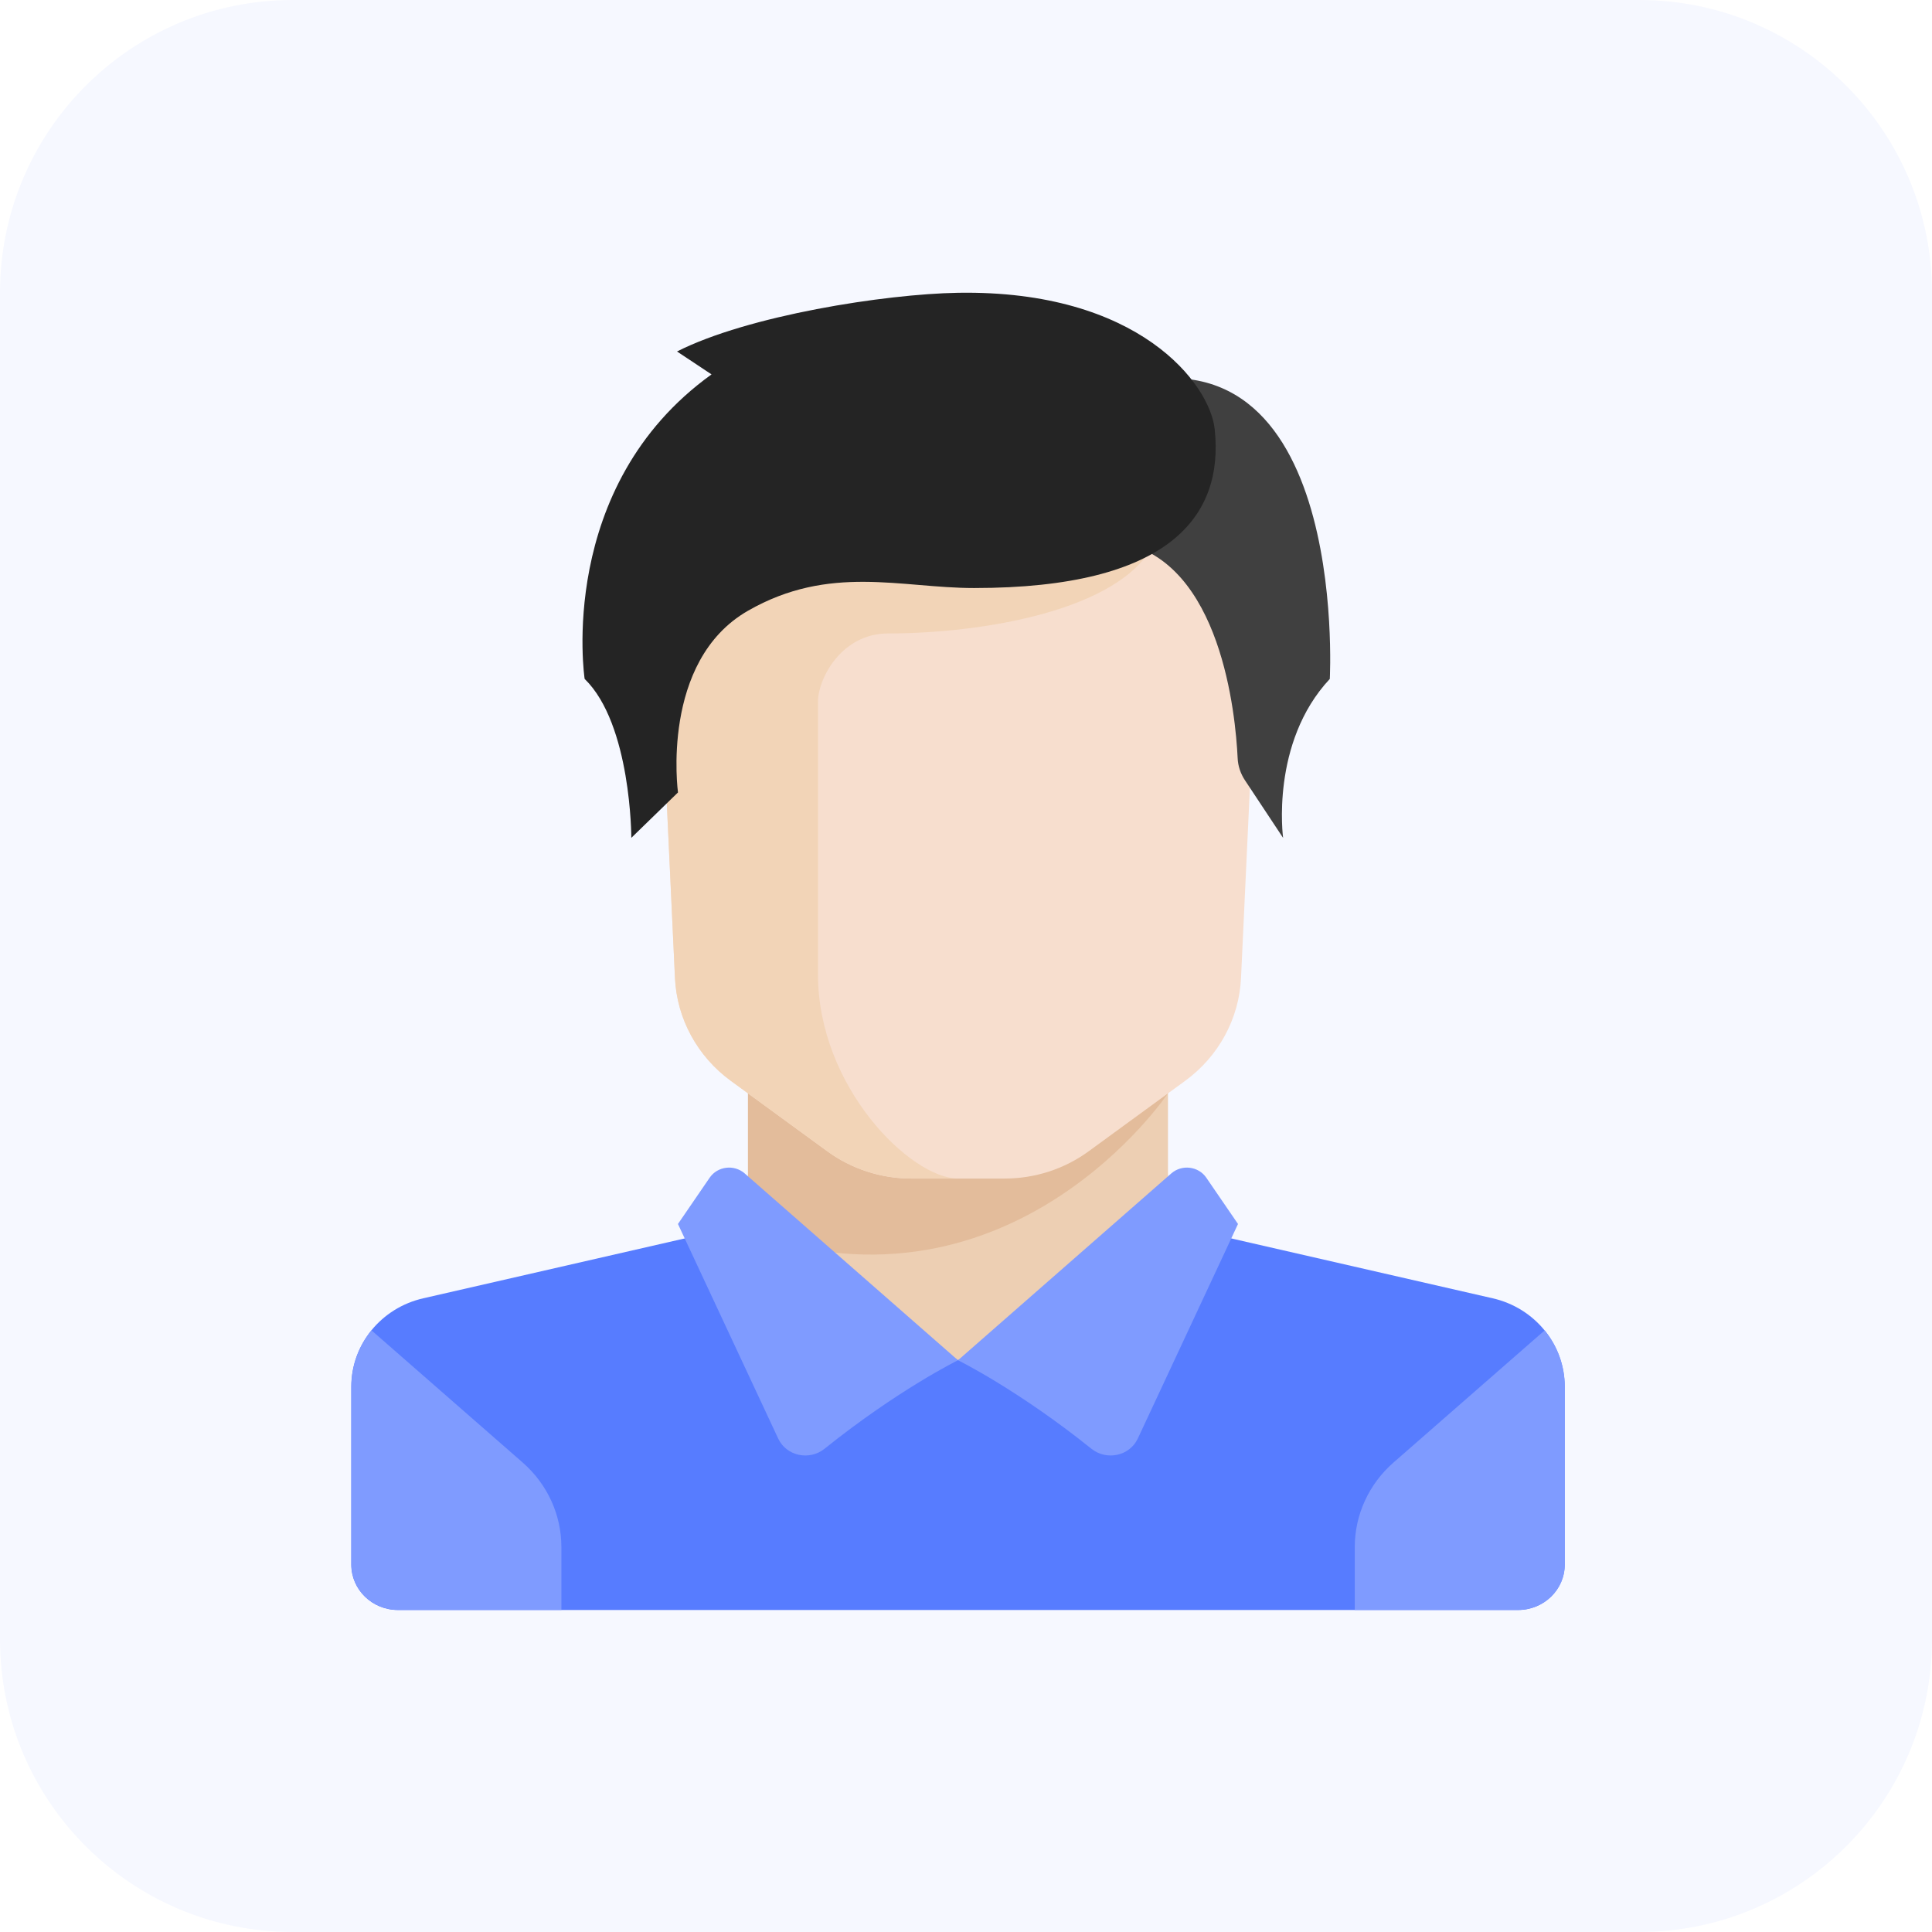
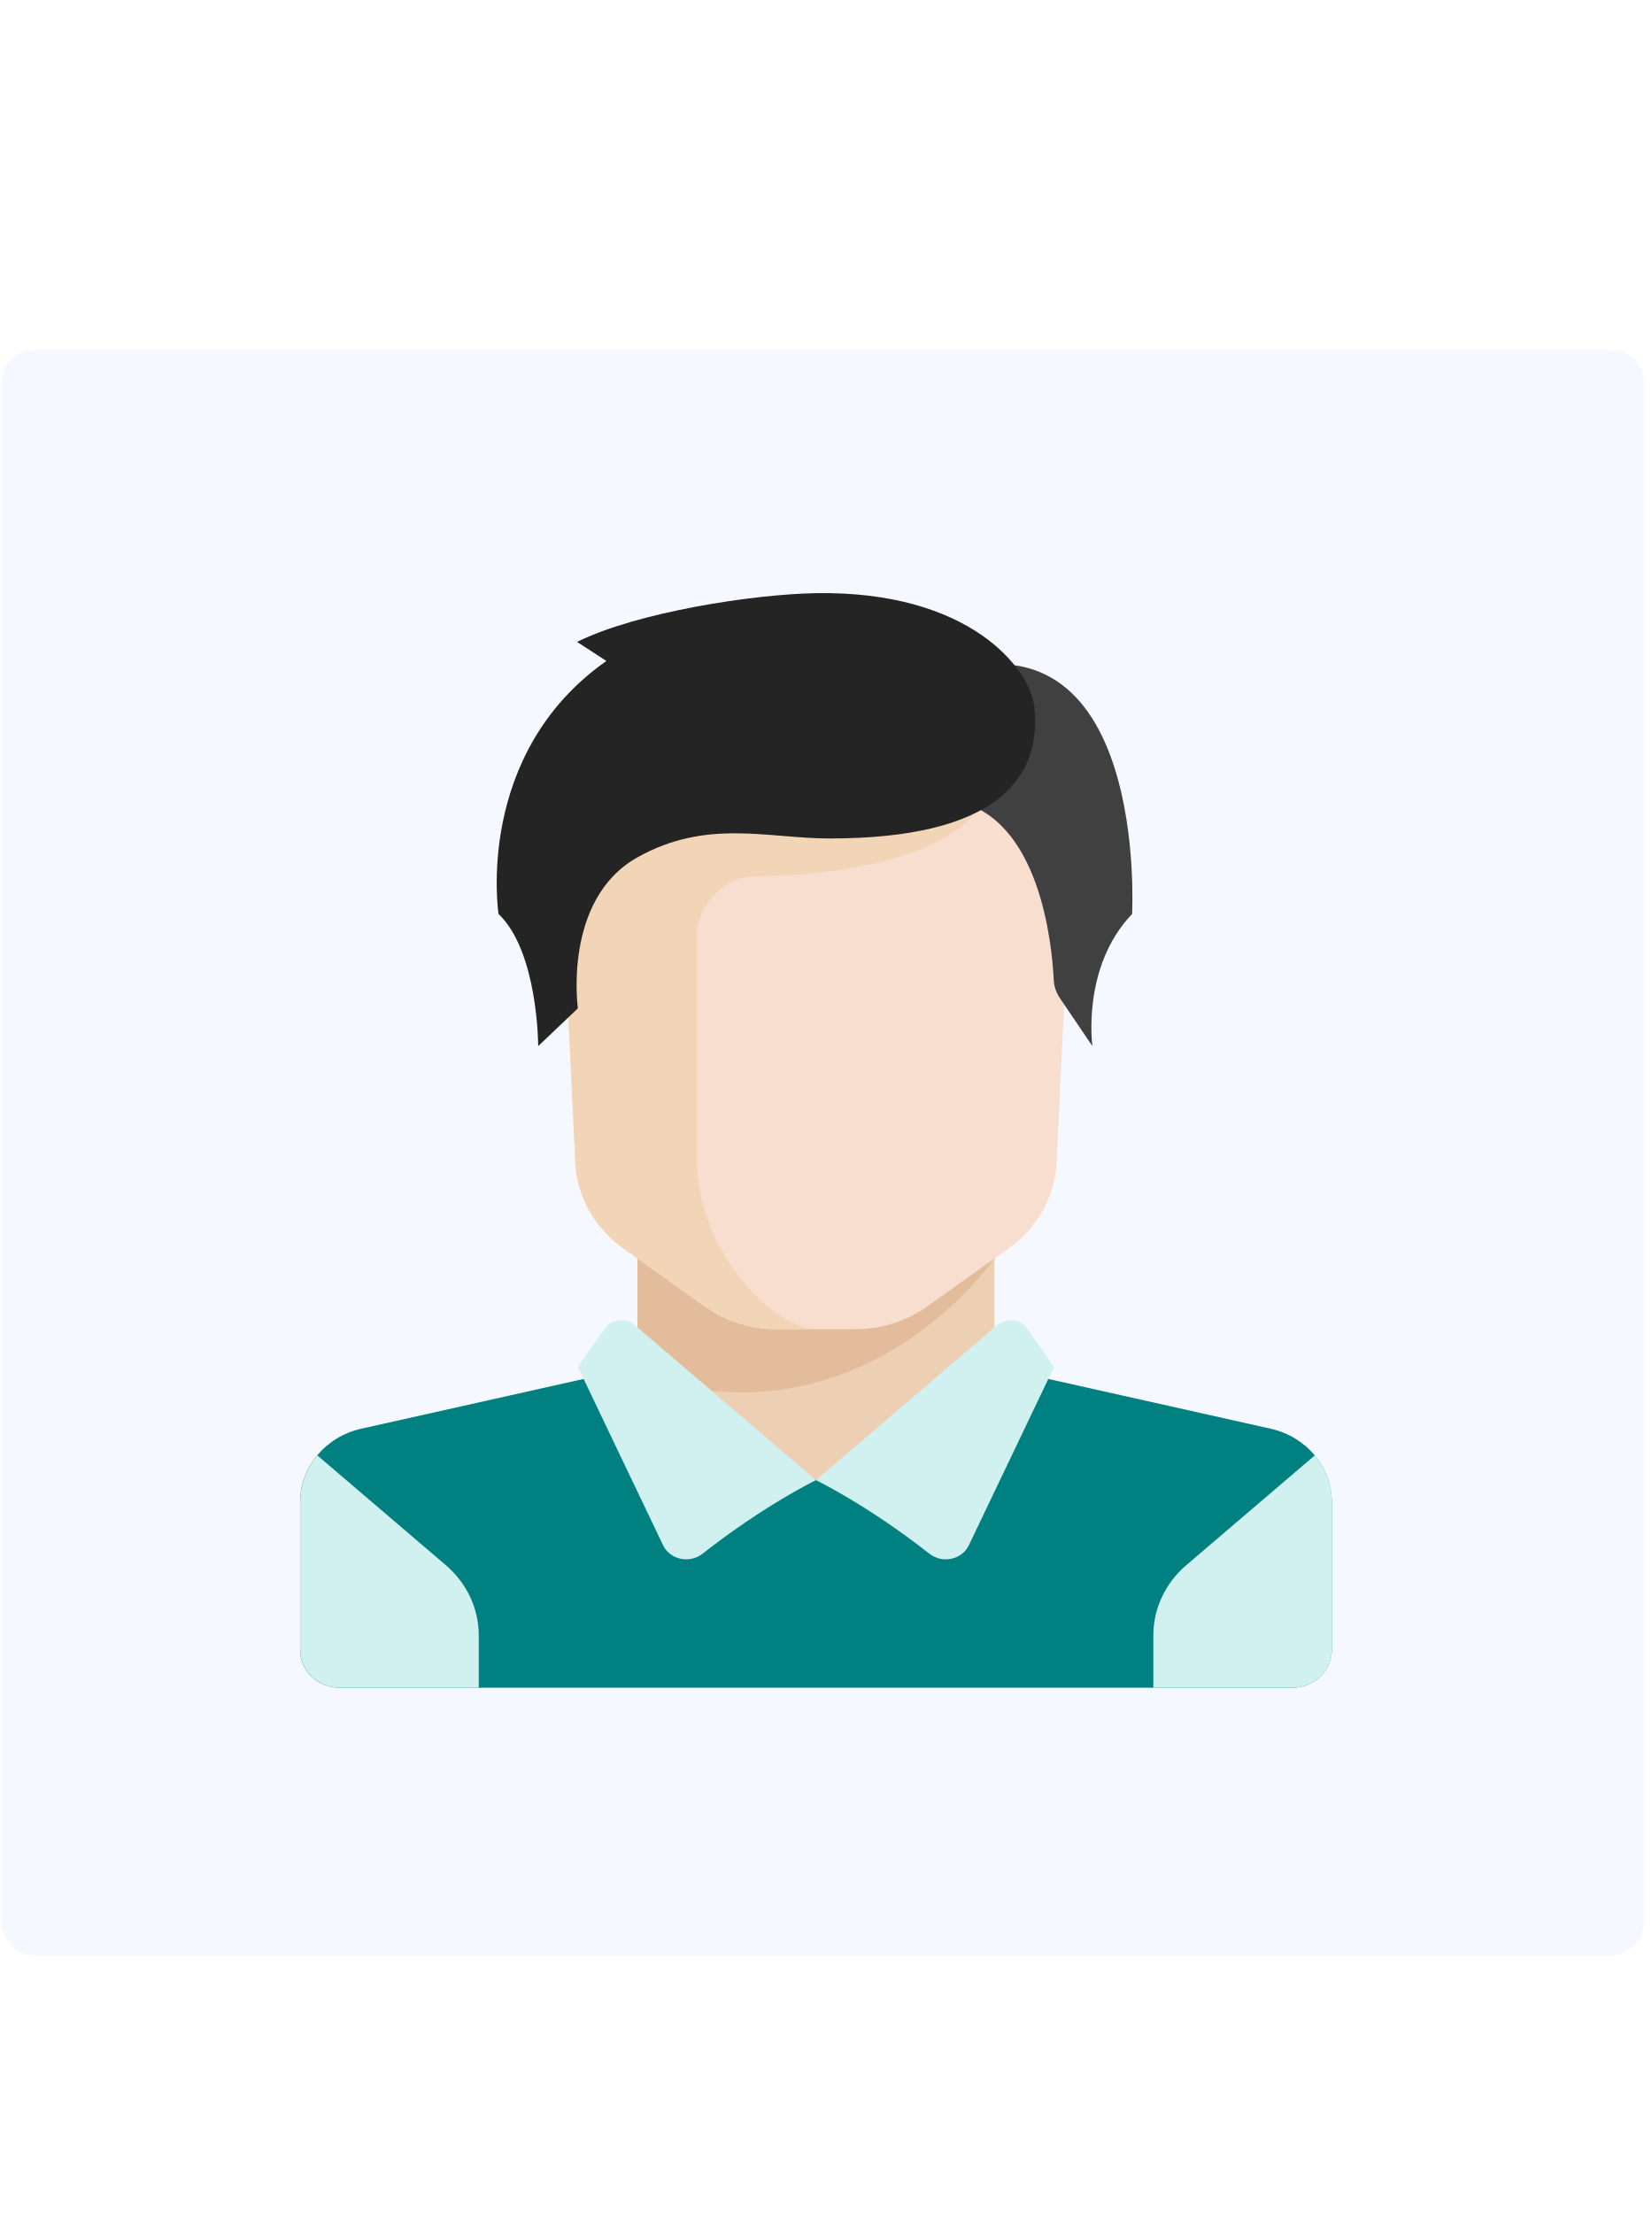
- <svg xmlns="http://www.w3.org/2000/svg" width="66" height="66" viewBox="0 0 66 66" fill="none">
-   <rect width="66" height="66" rx="10" fill="#F6F8FF" />
-   <path d="M39.9 41.812V36.381H25.551V41.812L32.725 48.018L39.9 41.812Z" fill="#E6AF78" fill-opacity="0.56" />
-   <path d="M50.994 44.352L41.13 42.093C40.981 42.059 40.844 42.001 40.716 41.93L32.726 46.466L25.048 41.711C24.85 41.893 24.603 42.028 24.323 42.093L14.458 44.352C13.018 44.681 12 45.932 12 47.372V53.449C12 54.306 12.714 55 13.594 55H51.858C52.739 55 53.452 54.306 53.452 53.449V47.372C53.453 45.932 52.434 44.681 50.994 44.352Z" fill="#577CFF" />
-   <path d="M25.551 36.381V42.111C34.589 45.28 39.9 37.349 39.9 37.349V36.381H25.551V36.381Z" fill="#D29B6E" fill-opacity="0.34" />
-   <path d="M22.363 18.537L23.058 33.411C23.123 34.8 23.823 36.089 24.966 36.923L28.262 39.329C29.09 39.934 30.097 40.261 31.132 40.261H34.321C35.356 40.261 36.363 39.934 37.191 39.329L40.487 36.923C41.63 36.089 42.33 34.8 42.395 33.411L43.089 18.537H22.363Z" fill="#F7DECE" />
-   <path d="M30.335 21.64C33.524 21.64 38.306 20.865 39.441 18.537H22.363L23.058 33.411C23.123 34.8 23.823 36.089 24.966 36.923L28.262 39.329C29.09 39.934 30.097 40.261 31.132 40.261H32.726C31.132 40.261 27.943 37.157 27.943 33.278C27.943 31.381 27.943 26.296 27.943 23.968C27.943 23.192 28.741 21.64 30.335 21.64Z" fill="#F2D4B7" />
-   <path d="M17.856 49.963L12.691 45.447C12.258 45.981 12.004 46.652 12.004 47.37V53.447C12.004 54.304 12.718 54.998 13.598 54.998H19.178V52.849C19.178 51.748 18.698 50.699 17.856 49.963Z" fill="#7F9BFF" />
-   <path d="M47.603 49.963L52.769 45.447C53.202 45.981 53.456 46.652 53.456 47.37V53.447C53.456 54.304 52.742 54.998 51.861 54.998H46.281V52.849C46.281 51.748 46.762 50.699 47.603 49.963Z" fill="#7F9BFF" />
-   <path d="M25.44 40.086L32.726 46.468C32.726 46.468 30.685 47.471 28.167 49.492C27.648 49.908 26.862 49.739 26.584 49.143L23.16 41.813L24.243 40.232C24.513 39.839 25.078 39.77 25.44 40.086Z" fill="#7F9BFF" />
-   <path d="M40.013 40.086L32.727 46.468C32.727 46.468 34.767 47.471 37.285 49.492C37.805 49.908 38.59 49.739 38.869 49.143L42.292 41.813L41.209 40.232C40.94 39.839 40.374 39.77 40.013 40.086Z" fill="#7F9BFF" />
-   <path d="M37.559 13.398L38.306 18.538C41.717 19.202 42.209 24.412 42.28 25.901C42.292 26.171 42.381 26.431 42.532 26.659L43.833 28.624C43.833 28.624 43.388 25.375 45.428 23.193C45.428 23.193 46.128 10.295 37.559 13.398Z" fill="#404040" />
-   <path d="M23.128 12.007L24.307 12.79C18.976 16.621 19.972 23.192 19.972 23.192C21.567 24.743 21.567 28.622 21.567 28.622L23.161 27.071C23.161 27.071 22.546 22.588 25.552 20.864C28.342 19.264 30.784 20.088 33.275 20.088C39.951 20.088 41.819 17.64 41.495 14.657C41.328 13.114 38.904 9.9 32.727 10.002C30.234 10.044 25.552 10.778 23.128 12.007Z" fill="#242424" />
+ <svg xmlns="http://www.w3.org/2000/svg" xmlns:ns1="https://boxy-svg.com" id="svg2" viewBox="0 0 500 670" width="500px" height="670px">
+   <defs>
+     <ns1:export>
+       <ns1:file format="svg" />
+       <ns1:file format="svg" href="#object-0" path="Untitled 2.svg" />
+       <ns1:file format="svg" href="#object-1" path="Untitled 3.svg" />
+       <ns1:file format="svg" href="#object-2" path="Untitled 4.svg" />
+       <ns1:file format="svg" href="#object-3" path="Untitled 5.svg" />
+       <ns1:file format="svg" href="#object-4" path="Untitled 6.svg" />
+       <ns1:file format="svg" href="#object-5" path="Untitled 7.svg" />
+       <ns1:file format="svg" href="#object-6" path="Untitled 8.svg" />
+       <ns1:file format="svg" href="#object-7" path="Untitled 9.svg" />
+       <ns1:file format="svg" href="#object-8" path="Untitled 10.svg" />
+       <ns1:file format="svg" href="#object-9" path="Untitled 11.svg" />
+       <ns1:file format="svg" href="#object-10" path="Untitled 12.svg" />
+       <ns1:file format="svg" href="#object-11" path="Untitled 13.svg" />
+     </ns1:export>
+   </defs>
+   <rect width="497.263" height="486.068" rx="10" fill="#F6F8FF" x="0.433" y="105.913" style="stroke-width: 1;" id="object-0" />
+   <path d="M 301.05 413.845 L 301.05 373.847 L 192.941 373.847 L 192.941 413.845 L 247 459.55 L 301.05 413.845 Z" fill="#E6AF78" fill-opacity="0.56" style="stroke-width: 1;" id="object-1" />
+   <path d="M 384.644 432.55 L 310.318 415.913 C 309.195 415.663 308.163 415.236 307.199 414.713 L 247.007 448.119 L 189.159 413.1 C 187.66 414.44 185.799 415.443 183.69 415.913 L 109.371 432.55 C 98.514 434.981 90.845 444.187 90.845 454.799 L 90.845 499.547 C 90.845 505.858 96.224 510.976 102.861 510.976 L 391.145 510.976 C 397.783 510.976 403.163 505.858 403.163 499.547 L 403.163 454.799 C 403.163 444.187 395.493 434.974 384.644 432.55 Z" style="stroke-width: 1; fill: rgb(0, 128, 128);" id="object-2" />
+   <path d="M 192.941 373.847 L 192.941 416.046 C 261.036 439.385 301.05 380.976 301.05 380.976 L 301.05 373.847 L 192.941 373.847 Z" fill="#D29B6E" fill-opacity="0.34" style="stroke-width: 1;" id="object-3" />
+   <path d="M 168.929 242.432 L 174.158 351.974 C 174.648 362.21 179.922 371.696 188.541 377.846 L 213.374 395.565 C 219.612 400.013 227.2 402.421 234.99 402.421 L 259.017 402.421 C 266.815 402.421 274.402 400.013 280.641 395.565 L 305.473 377.846 C 314.085 371.696 319.359 362.21 319.849 351.974 L 325.085 242.432 L 168.929 242.432 Z" fill="#F7DECE" style="stroke-width: 1;" id="object-4" />
+   <path d="M 228.986 265.291 C 253.013 265.291 289.049 259.577 297.593 242.432 L 168.929 242.432 L 174.158 351.974 C 174.648 362.21 179.922 371.696 188.541 377.846 L 213.374 395.565 C 219.612 400.013 227.2 402.421 234.997 402.421 L 247.007 402.421 C 234.997 402.421 210.97 379.562 210.97 350.995 C 210.97 337.023 210.97 299.574 210.97 282.43 C 210.97 276.714 216.976 265.291 228.986 265.291 Z" fill="#F2D4B7" style="stroke-width: 1;" id="object-5" />
+   <path d="M 134.965 473.873 L 96.051 440.615 C 92.788 444.548 90.874 449.49 90.874 454.784 L 90.874 499.532 C 90.874 505.843 96.254 510.962 102.892 510.962 L 144.933 510.962 L 144.933 495.128 C 144.933 487.02 141.309 479.294 134.965 473.873 Z" style="stroke-width: 1; fill: rgb(209, 240, 240);" id="object-6" />
+   <path d="M 359.094 473.873 L 398.016 440.615 C 401.271 444.548 403.186 449.49 403.186 454.784 L 403.186 499.532 C 403.186 505.843 397.806 510.962 391.175 510.962 L 349.134 510.962 L 349.134 495.128 C 349.134 487.02 352.751 479.294 359.094 473.873 Z" style="stroke-width: 1; fill: rgb(209, 240, 240);" id="object-7" />
+   <path d="M 192.105 401.133 L 247 448.134 C 247 448.134 231.63 455.521 212.658 470.405 C 208.741 473.469 202.826 472.231 200.724 467.835 L 174.934 413.851 L 183.094 402.216 C 185.121 399.314 189.386 398.806 192.105 401.133 Z" style="stroke-width: 1; fill: rgb(209, 240, 240);" id="object-8" />
+   <path d="M 301.902 401.133 L 247.007 448.134 C 247.007 448.134 262.385 455.521 281.356 470.405 C 285.266 473.469 291.188 472.231 293.291 467.835 L 319.081 413.851 L 310.921 402.216 C 308.887 399.314 304.629 398.806 301.902 401.133 Z" style="stroke-width: 1; fill: rgb(209, 240, 240);" id="object-9" />
+   <path d="M 283.412 204.584 L 289.041 242.439 C 314.748 247.329 318.447 285.706 318.983 296.665 C 319.081 298.654 319.751 300.576 320.881 302.248 L 330.69 316.719 C 330.69 316.719 327.33 292.791 342.7 276.721 C 342.7 276.721 347.982 181.732 283.412 204.584 Z" fill="#404040" style="stroke-width: 1;" id="object-10" />
+   <path d="M 174.685 194.34 L 183.569 200.114 C 143.404 228.321 150.915 276.714 150.915 276.714 C 162.924 288.137 162.924 316.712 162.924 316.712 L 174.934 305.282 C 174.934 305.282 170.301 272.273 192.956 259.569 C 213.977 247.786 232.368 253.854 251.136 253.854 C 301.435 253.854 315.517 235.825 313.075 213.864 C 311.81 202.5 293.546 178.823 247.007 179.582 C 228.224 179.884 192.956 185.289 174.685 194.34 Z" fill="#242424" style="stroke-width: 1;" id="object-11" />
</svg>
